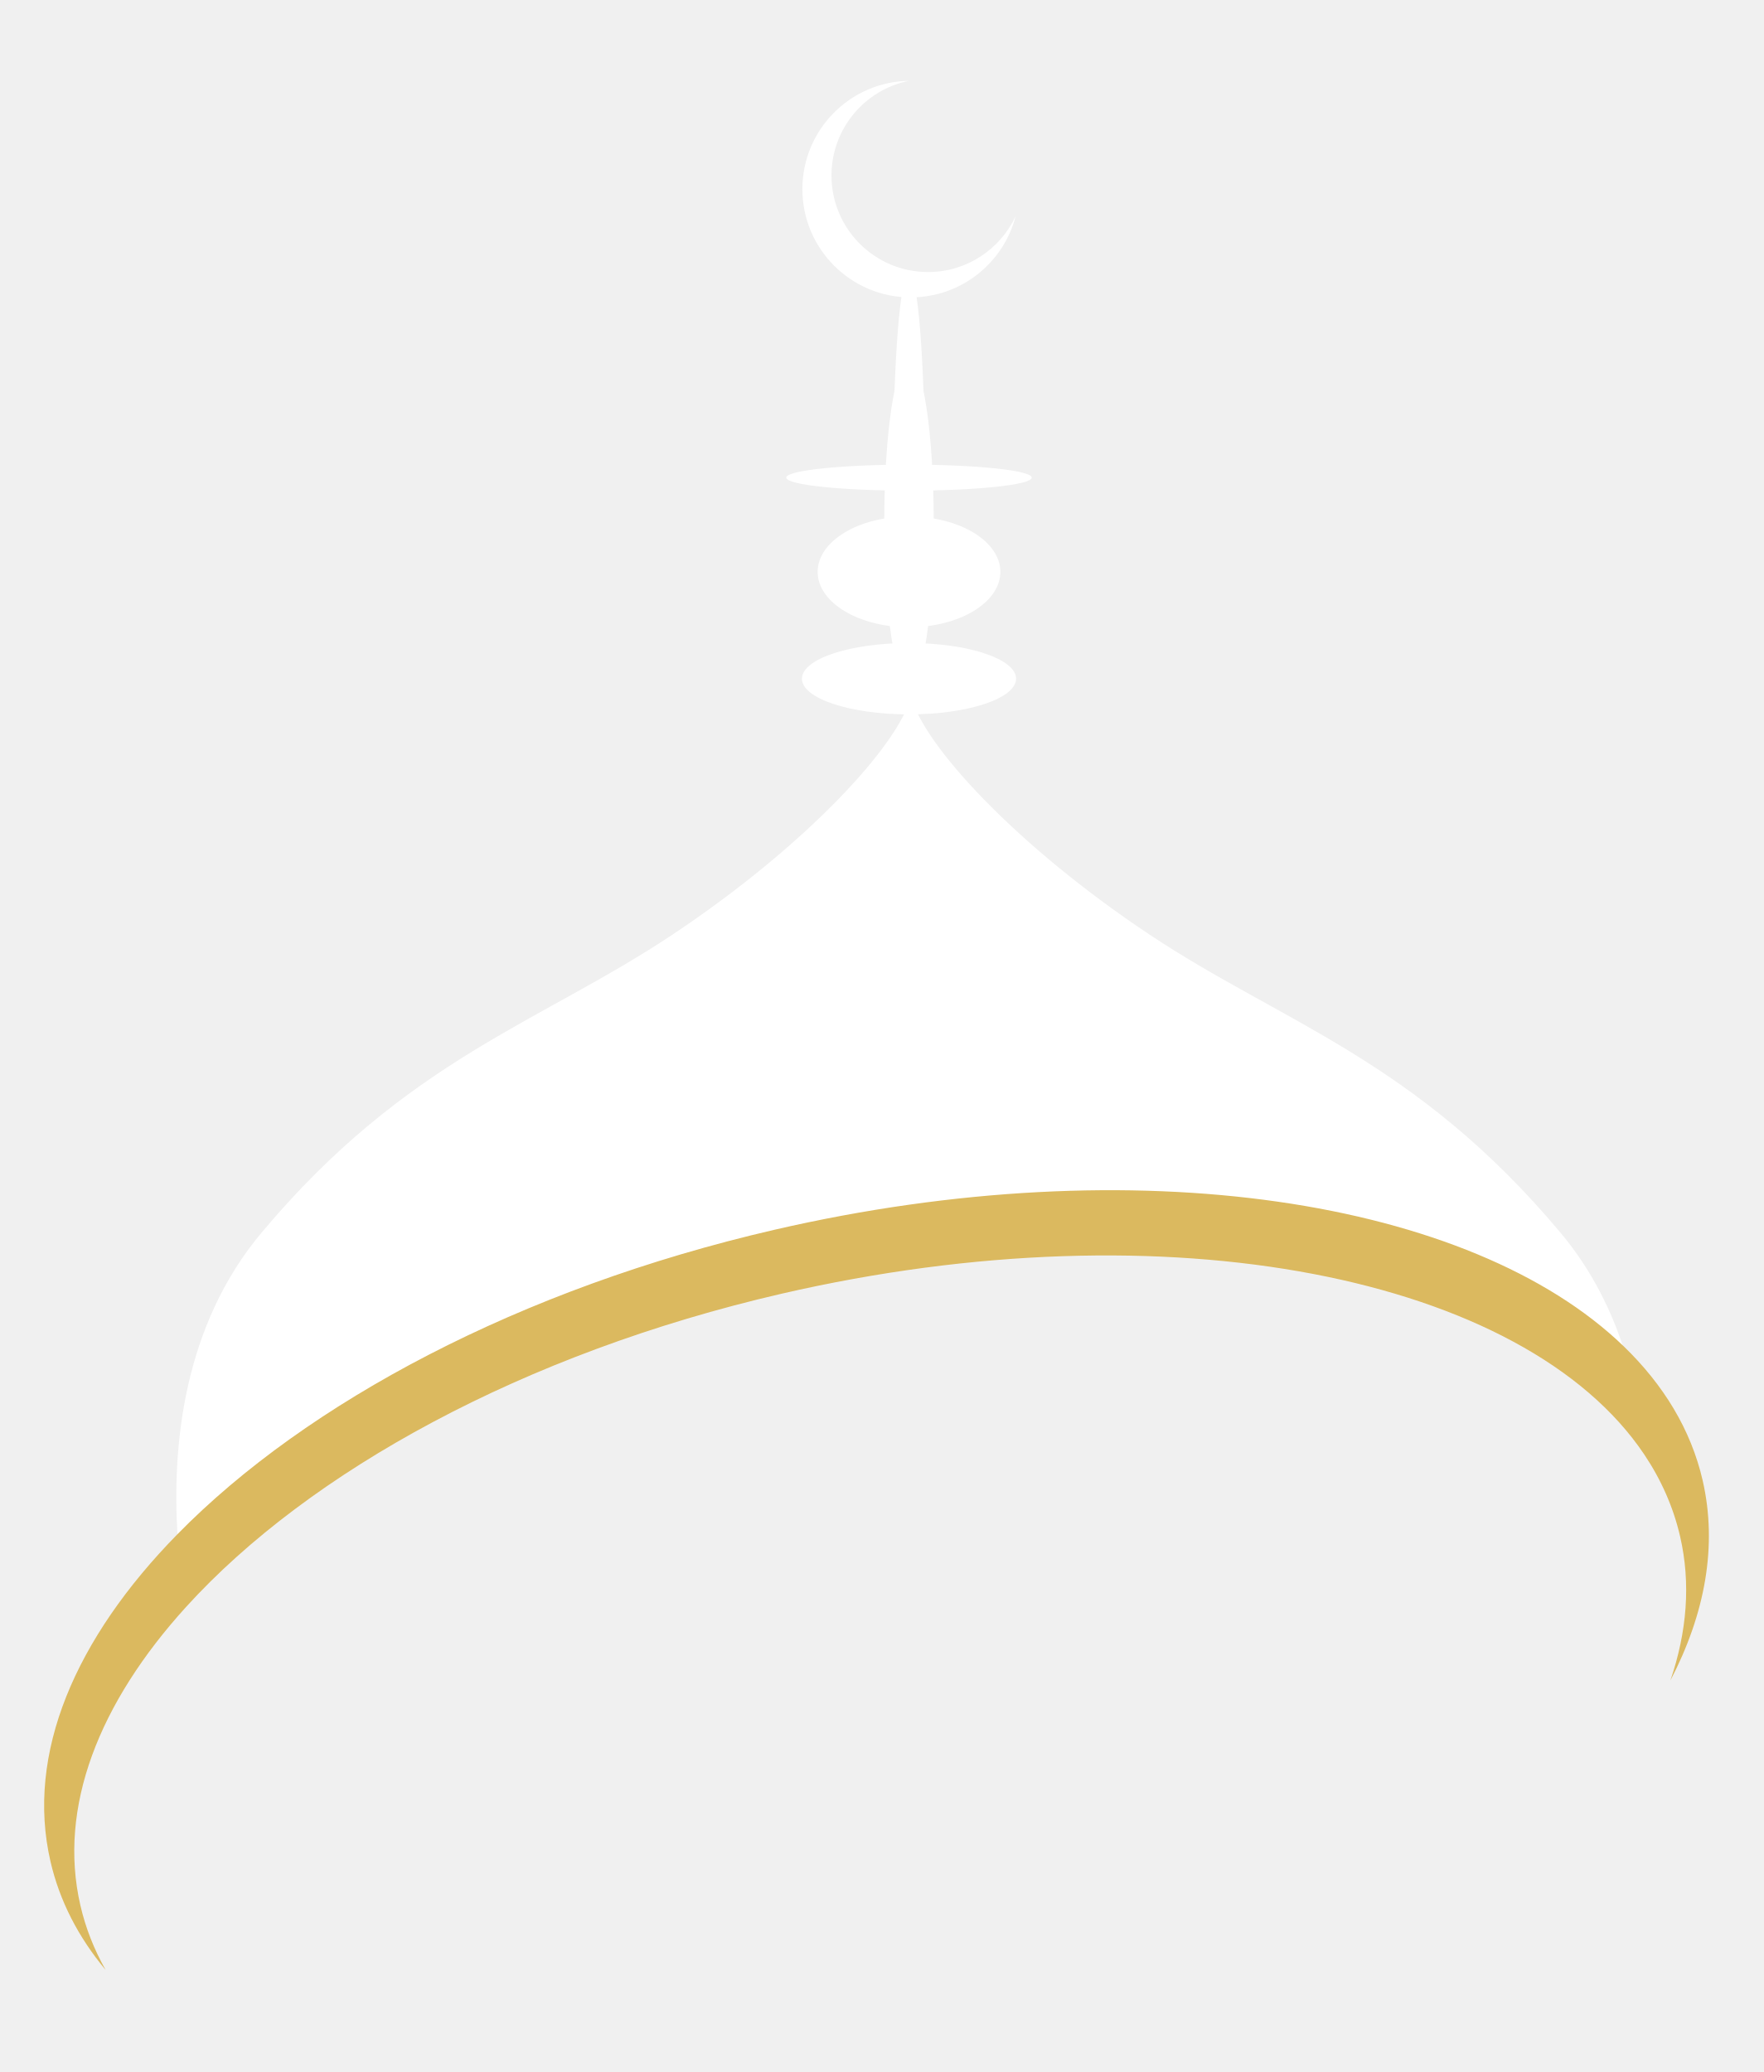
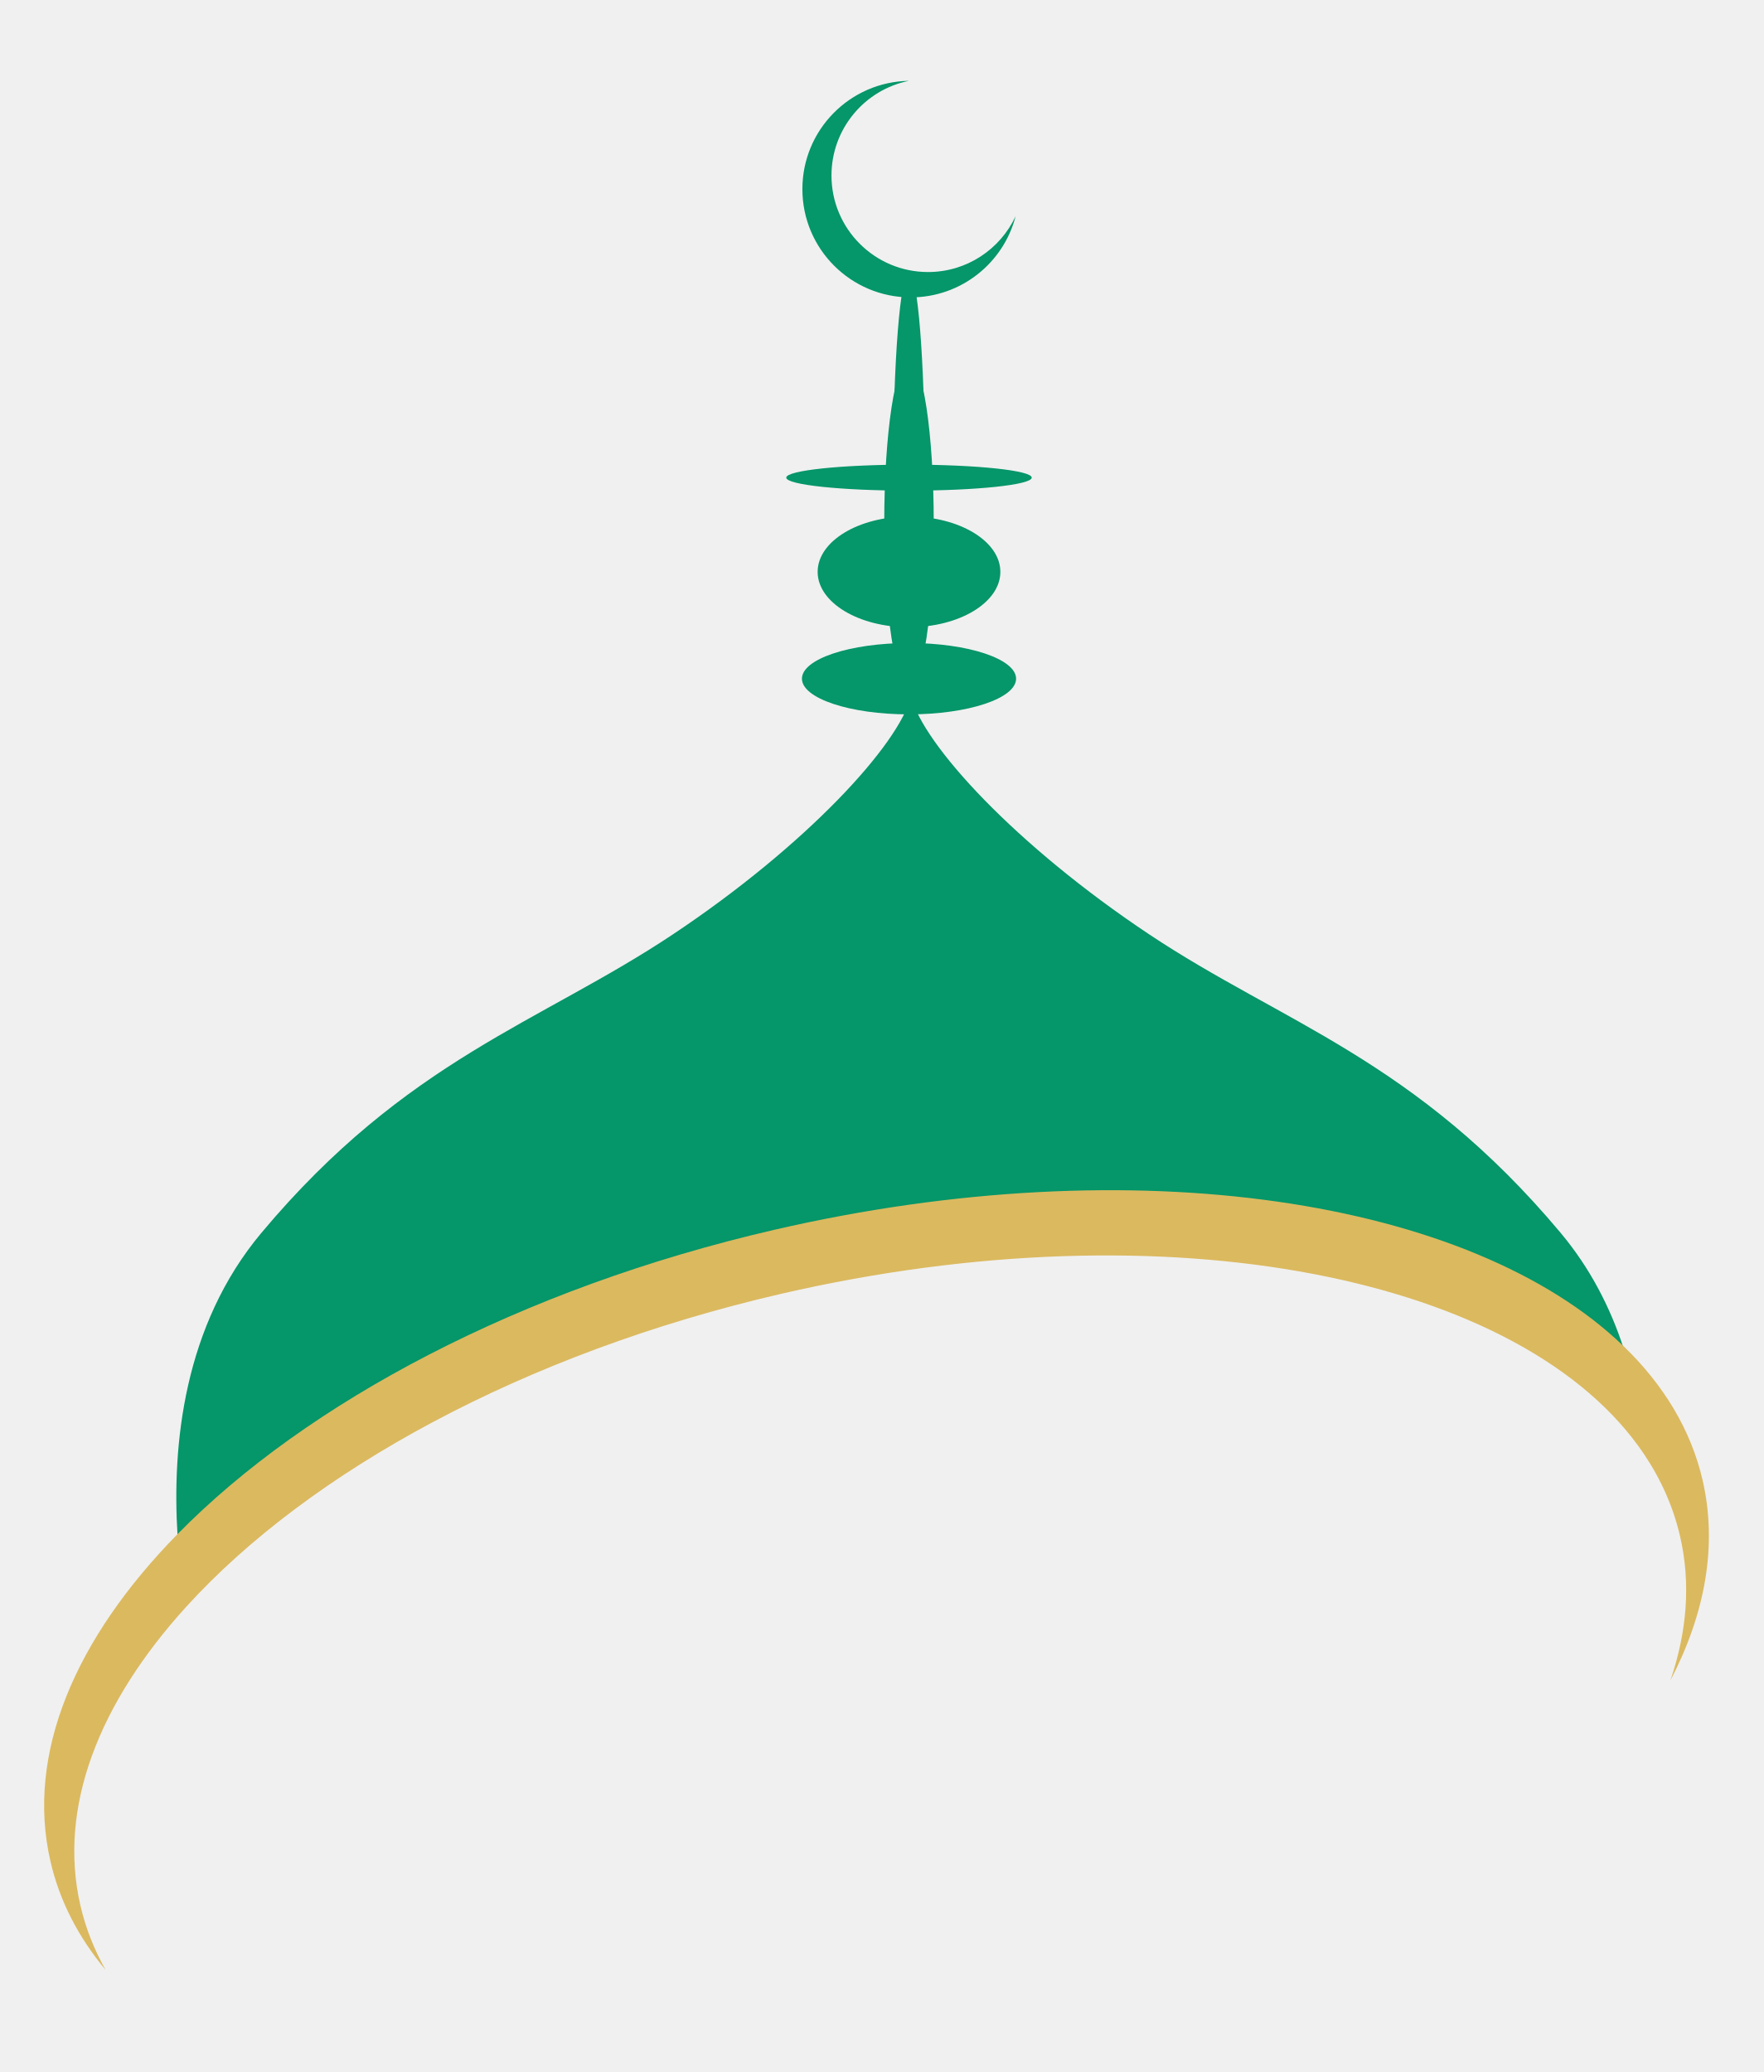
<svg xmlns="http://www.w3.org/2000/svg" version="1.1" id="Layer_1" x="0px" y="0px" width="154px" height="181px" viewBox="0 0 154 181" enable-background="new 0 0 154 181" xml:space="preserve">
-   <path fill-rule="evenodd" clip-rule="evenodd" fill="#FFFFFF" d="M80.773,41.148c0,9.576-0.618,17.336-1.382,17.336  c-0.76,0-1.381-7.761-1.381-17.336c0-9.572,0.622-17.336,1.381-17.336C80.155,23.812,80.773,31.576,80.773,41.148z" />
-   <path fill-rule="evenodd" clip-rule="evenodd" fill="#FFFFFF" d="M81.552,45.669c0,7.857-0.967,14.224-2.161,14.224  c-1.193,0-2.161-6.367-2.161-14.224c0-7.853,0.967-14.22,2.161-14.22C80.585,31.449,81.552,37.816,81.552,45.669z" />
-   <ellipse fill-rule="evenodd" clip-rule="evenodd" fill="#FFFFFF" cx="79.393" cy="59.287" rx="9.352" ry="3.117" />
-   <path fill-rule="evenodd" clip-rule="evenodd" fill="#FFFFFF" d="M141.794,117.742c-1.149-3.508-2.894-6.947-5.488-10.045  c-12.685-15.153-24.314-18.327-35.943-26.08c-11.634-7.752-19.736-16.561-20.795-20.791c-1.055,4.229-9.161,13.038-20.79,20.791  c-11.629,7.753-23.259,10.927-35.948,26.08c-6.786,8.104-7.824,18.524-7.322,26.468c11.286-11.499,29.923-21.46,52.159-26.591  C99.218,100.294,128.517,104.932,141.794,117.742z" />
-   <path fill="#DBB95F" d="M148.707,129.312c-1.023-4.431-3.421-8.356-6.912-11.724c-13.278-12.81-42.577-17.447-74.128-10.168  c-22.235,5.13-40.873,15.092-52.159,26.591c-8.941,9.111-13.272,19.185-11.1,28.593c0.802,3.481,2.456,6.648,4.816,9.48  c-0.998-1.773-1.746-3.65-2.203-5.638c-1.976-8.561,1.616-17.69,9.241-26.082c10.729-11.807,29.454-22.146,52.006-27.352  c33.787-7.794,64.923-1.487,75.337,14.039c1.479,2.206,2.542,4.595,3.133,7.158c0.952,4.111,0.599,8.36-0.848,12.593  C148.93,140.964,150.019,135.016,148.707,129.312z" />
-   <path fill-rule="evenodd" clip-rule="evenodd" fill="#FFFFFF" d="M87.371,49.956c0,2.672-3.569,4.836-7.979,4.836  c-4.406,0-7.979-2.164-7.979-4.836c0-2.675,3.573-4.84,7.979-4.84C83.801,45.116,87.371,47.281,87.371,49.956z" />
-   <ellipse fill-rule="evenodd" clip-rule="evenodd" fill="#FFFFFF" cx="79.391" cy="41.724" rx="10.72" ry="1.136" />
-   <path fill="#FFFFFF" d="M81.053,23.764c-4.655,0-8.432-3.776-8.432-8.432c0-4.087,2.909-7.5,6.77-8.271  c-5.155,0.081-9.311,4.283-9.311,9.461c0,5.224,4.237,9.457,9.461,9.457c4.406,0,8.11-3.013,9.162-7.093  C87.359,21.769,84.442,23.764,81.053,23.764z" />
+   <path fill-rule="evenodd" clip-rule="evenodd" fill="#059669" d="M80.773,41.148c0,9.576-0.618,17.336-1.382,17.336     c-0.76,0-1.381-7.761-1.381-17.336c0-9.572,0.622-17.336,1.381-17.336C80.155,23.812,80.773,31.576,80.773,41.148z" />
+   <path fill-rule="evenodd" clip-rule="evenodd" fill="#059669" d="M81.552,45.669c0,7.857-0.967,14.224-2.161,14.224     c-1.193,0-2.161-6.367-2.161-14.224c0-7.853,0.967-14.22,2.161-14.22C80.585,31.449,81.552,37.816,81.552,45.669z" />
+   <ellipse fill-rule="evenodd" clip-rule="evenodd" fill="#059669" cx="79.393" cy="59.287" rx="9.352" ry="3.117" />
+   <path fill-rule="evenodd" clip-rule="evenodd" fill="#059669" d="M141.794,117.742c-1.149-3.508-2.894-6.947-5.488-10.045     c-12.685-15.153-24.314-18.327-35.943-26.08c-11.634-7.752-19.736-16.561-20.795-20.791c-1.055,4.229-9.161,13.038-20.79,20.791     c-11.629,7.753-23.259,10.927-35.948,26.08c-6.786,8.104-7.824,18.524-7.322,26.468c11.286-11.499,29.923-21.46,52.159-26.591     C99.218,100.294,128.517,104.932,141.794,117.742z" />
+   <path fill="#DBB95F" d="M148.707,129.312c-1.023-4.431-3.421-8.356-6.912-11.724c-13.278-12.81-42.577-17.447-74.128-10.168     c-22.235,5.13-40.873,15.092-52.159,26.591c-8.941,9.111-13.272,19.185-11.1,28.593c0.802,3.481,2.456,6.648,4.816,9.48     c-0.998-1.773-1.746-3.65-2.203-5.638c-1.976-8.561,1.616-17.69,9.241-26.082c10.729-11.807,29.454-22.146,52.006-27.352     c33.787-7.794,64.923-1.487,75.337,14.039c1.479,2.206,2.542,4.595,3.133,7.158c0.952,4.111,0.599,8.36-0.848,12.593     C148.93,140.964,150.019,135.016,148.707,129.312z" />
+   <path fill-rule="evenodd" clip-rule="evenodd" fill="#059669" d="M87.371,49.956c0,2.672-3.569,4.836-7.979,4.836     c-4.406,0-7.979-2.164-7.979-4.836c0-2.675,3.573-4.84,7.979-4.84C83.801,45.116,87.371,47.281,87.371,49.956z" />
+   <ellipse fill-rule="evenodd" clip-rule="evenodd" fill="#059669" cx="79.391" cy="41.724" rx="10.72" ry="1.136" />
+   <path fill="#059669" d="M81.053,23.764c-4.655,0-8.432-3.776-8.432-8.432c0-4.087,2.909-7.5,6.77-8.271     c-5.155,0.081-9.311,4.283-9.311,9.461c0,5.224,4.237,9.457,9.461,9.457c4.406,0,8.11-3.013,9.162-7.093     C87.359,21.769,84.442,23.764,81.053,23.764z" />
</svg>
